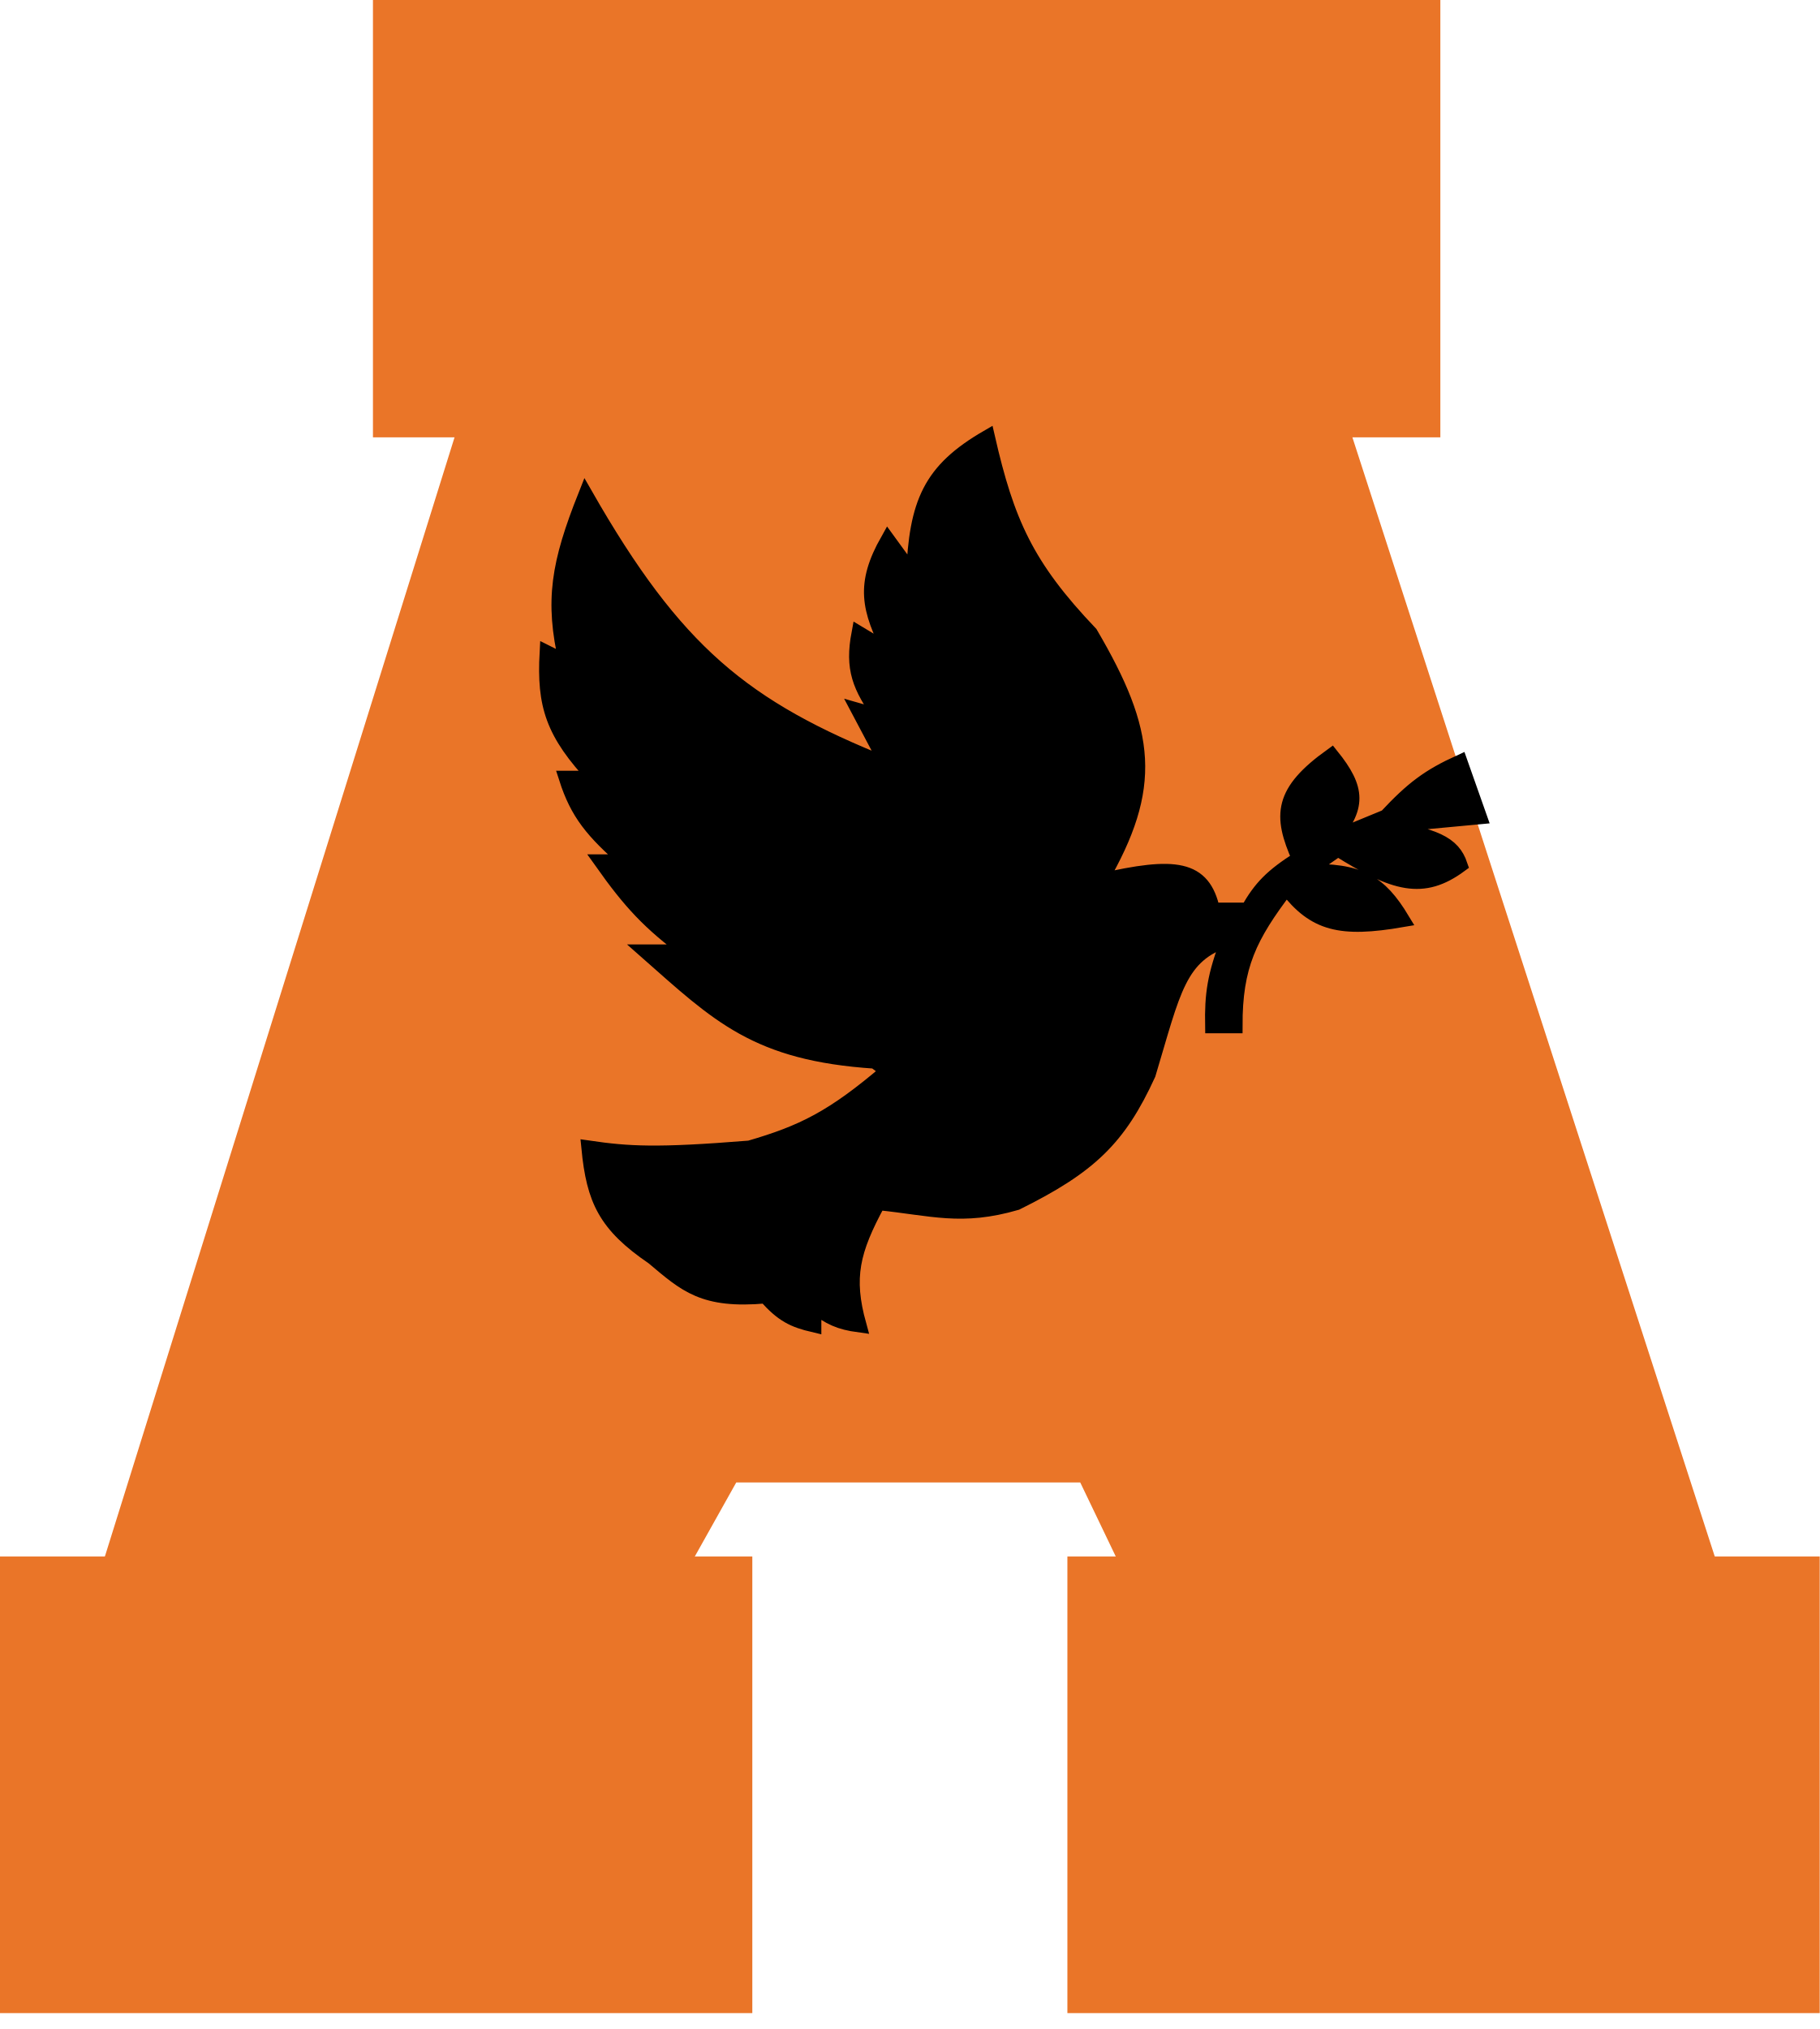
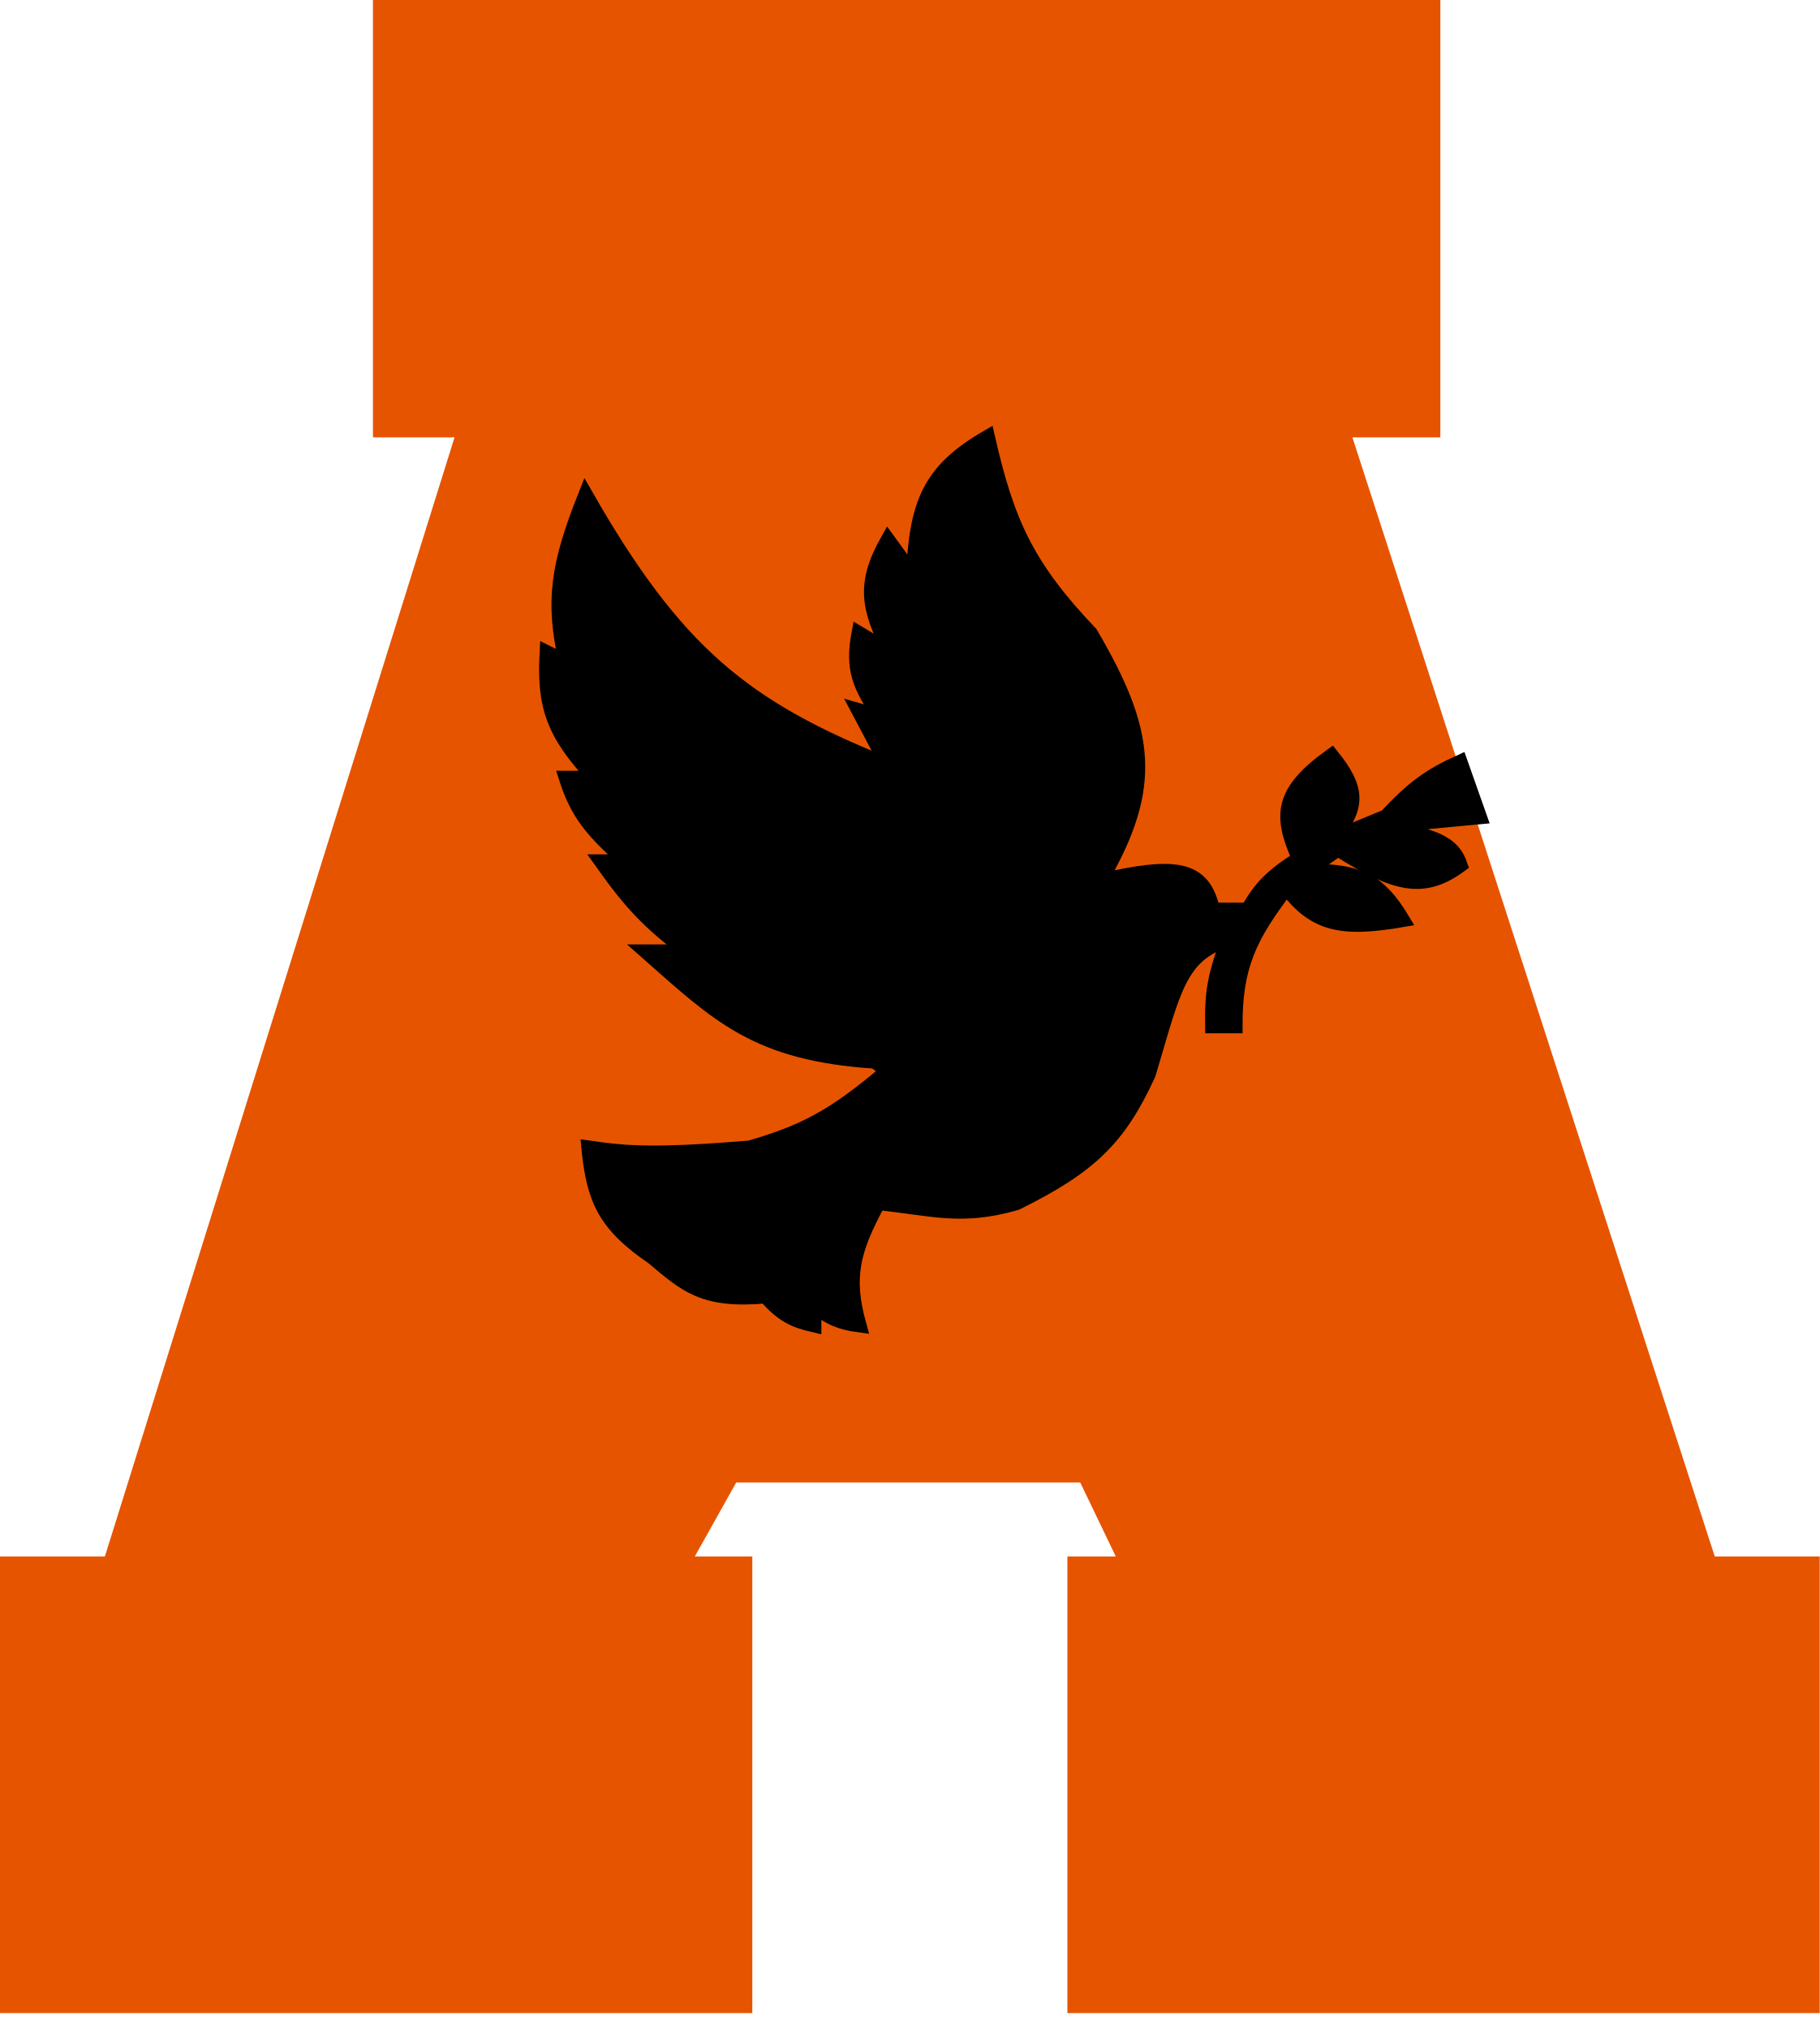
<svg xmlns="http://www.w3.org/2000/svg" width="61" height="68" viewBox="0 0 61 68" fill="none">
-   <path d="M15.304 14.442L3.449 52.378L13 61L23.171 52.378L24.68 49.684H36.212L37.505 52.378L47.5 61L57.551 52.378L45.265 14.442L30.5 6.5L15.304 14.442Z" fill="#EA7528" />
-   <rect y="52.163" width="25.219" height="15.304" fill="#EA7528" />
-   <rect x="12.502" width="35.781" height="14.657" fill="#EA7528" />
-   <rect x="35.781" y="52.163" width="25.219" height="15.304" fill="#EA7528" />
+   <path d="M15.304 14.442L3.449 52.378L13 61L23.171 52.378L24.68 49.684H36.212L37.505 52.378L47.5 61L57.551 52.378L45.265 14.442L30.5 6.5L15.304 14.442Z" fill="#E75400" />
+   <rect y="52.163" width="25.219" height="15.304" fill="#E75400" />
+   <rect x="12.502" width="35.781" height="14.657" fill="#E75400" />
+   <rect x="35.781" y="52.163" width="25.219" height="15.304" fill="#E75400" />
  <path d="M21.679 31.901C24.08 34.018 25.341 35.303 29.331 35.565L29.762 35.889C27.914 37.467 26.904 37.959 25.128 38.475C22.004 38.728 21.066 38.667 19.739 38.475C19.908 40.211 20.297 41.051 21.895 42.14C22.994 43.064 23.578 43.619 25.667 43.433C26.234 44.07 26.598 44.242 27.283 44.403V43.756C27.815 44.162 28.142 44.314 28.792 44.403C28.353 42.815 28.564 41.918 29.439 40.307C31.249 40.492 32.224 40.846 34.073 40.307C36.533 39.088 37.505 38.152 38.492 35.996C39.337 33.194 39.501 32.001 41.186 31.47C40.711 32.706 40.629 33.329 40.647 34.38H41.402C41.398 32.373 41.875 31.386 43.126 29.746C44.067 30.967 44.931 31.18 47.006 30.823C46.245 29.563 45.577 29.157 43.773 29.207L44.85 28.452C46.755 29.644 47.698 29.91 48.946 28.991C48.704 28.278 48.122 27.981 46.144 27.698L49.593 27.375L48.946 25.542C47.897 26.02 47.356 26.423 46.467 27.375L44.635 28.129C45.562 27.06 45.535 26.444 44.635 25.327C42.954 26.536 42.902 27.311 43.557 28.776C42.628 29.368 42.263 29.747 41.833 30.5H40.647C40.336 29.065 39.404 28.948 36.875 29.53C38.715 26.363 38.495 24.541 36.552 21.231C34.4 18.975 33.753 17.494 33.103 14.657C31.18 15.772 30.721 16.846 30.624 19.291L29.762 18.106C28.931 19.578 29.103 20.404 29.87 21.878L28.792 21.231C28.573 22.401 28.806 23.006 29.547 24.034L28.792 23.818L29.762 25.65C24.907 23.717 22.633 21.839 19.631 16.597C18.72 18.888 18.504 20.128 18.985 22.201L18.338 21.878C18.243 23.631 18.527 24.562 19.955 26.081H18.985C19.364 27.26 19.862 27.862 21.032 28.883H20.17C21.139 30.248 21.762 30.924 23.08 31.901H21.679Z" fill="black" stroke="black" stroke-width="0.5" />
</svg>
